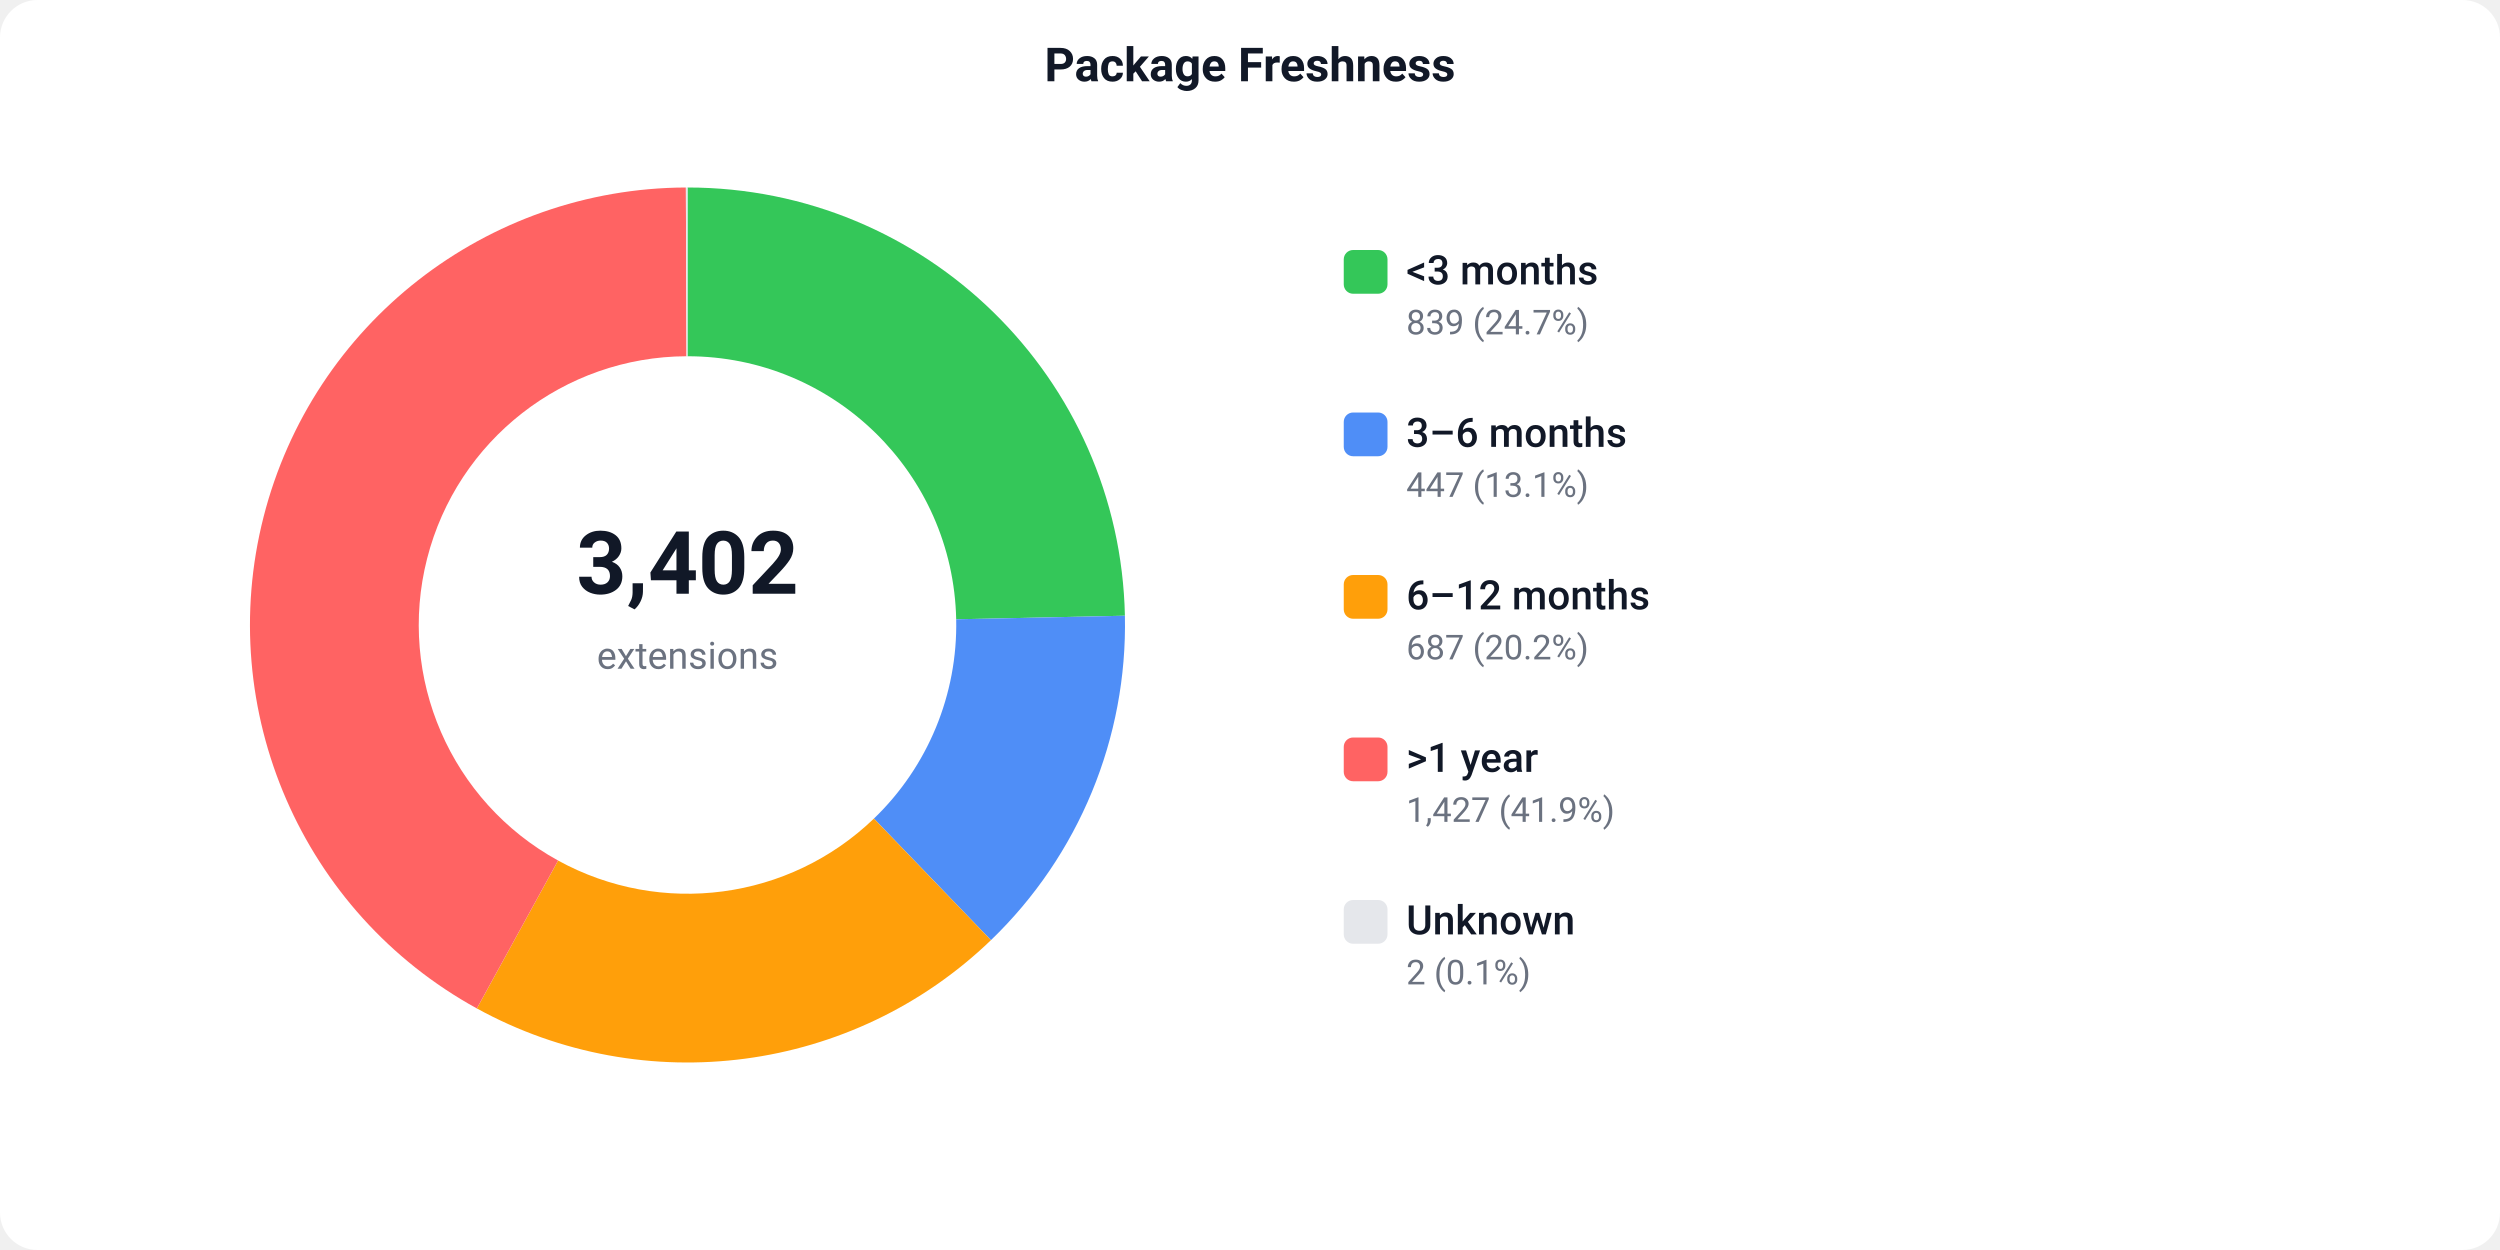
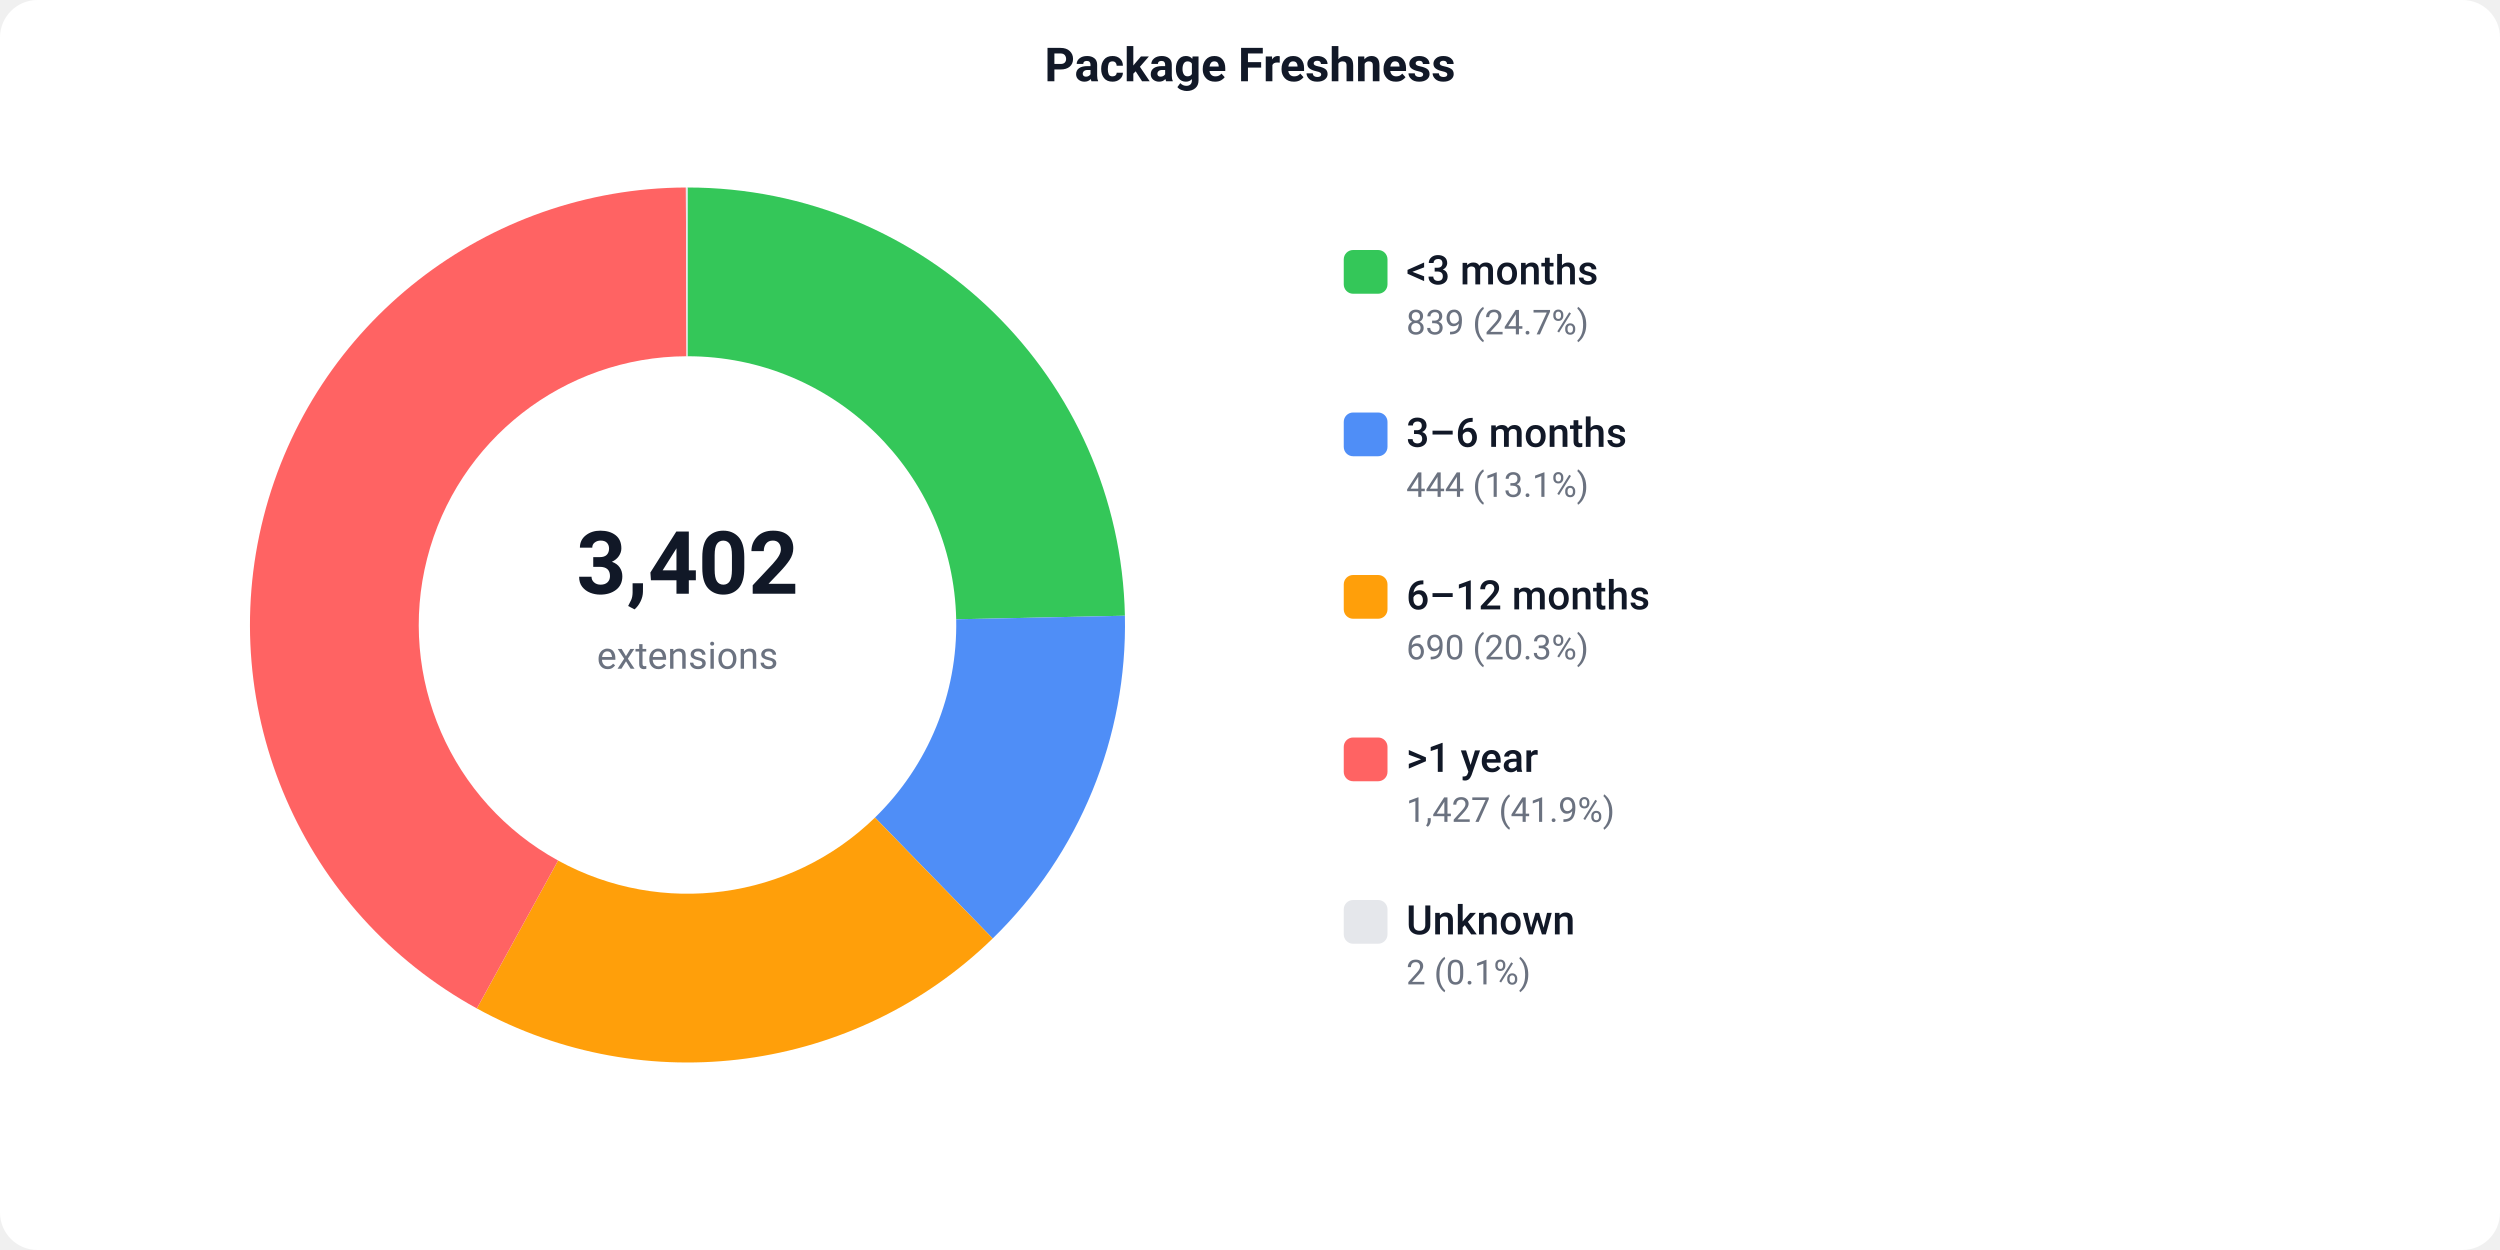
<svg xmlns="http://www.w3.org/2000/svg" width="800" height="400" viewBox="0 0 800 400">
  <defs>
    <style>text { font-family: -apple-system, BlinkMacSystemFont, 'Segoe UI', Roboto, sans-serif; }</style>
  </defs>
  <rect width="800" height="400" fill="#ffffff" rx="12" />
  <text x="400" y="26" text-anchor="middle" font-size="15" font-weight="600" fill="#111827">Package Freshness</text>
  <path d="M 220.00 60.00 A 140 140 0 0 1 359.97 197.03 L 305.98 198.17 A 86 86 0 0 0 220.00 114.00 Z" fill="#34C759" />
-   <path d="M 359.97 197.03 A 140 140 0 0 1 317.10 300.85 L 279.65 261.95 A 86 86 0 0 0 305.98 198.17 Z" fill="#4F8EF7" />
-   <path d="M 317.10 300.85 A 140 140 0 0 1 152.59 322.70 L 178.59 275.37 A 86 86 0 0 0 279.65 261.95 Z" fill="#FF9F0A" />
+   <path d="M 359.97 197.03 A 140 140 0 0 1 317.66 300.31 L 279.99 261.62 A 86 86 0 0 0 305.98 198.17 Z" fill="#4F8EF7" />
+   <path d="M 317.66 300.31 A 140 140 0 0 1 152.59 322.70 L 178.59 275.37 A 86 86 0 0 0 279.99 261.62 Z" fill="#FF9F0A" />
  <path d="M 152.59 322.70 A 140 140 0 0 1 219.48 60.00 L 219.68 114.00 A 86 86 0 0 0 178.59 275.37 Z" fill="#FF6363" />
  <path d="M 219.48 60.00 A 140 140 0 0 1 220.00 60.00 L 220.00 114.00 A 86 86 0 0 0 219.68 114.00 Z" fill="#e5e7eb" />
  <text x="220" y="190" text-anchor="middle" font-size="28" font-weight="700" fill="#111827">3,402</text>
  <text x="220" y="214" text-anchor="middle" font-size="12" fill="#6b7280">extensions</text>
  <rect x="430" y="80" width="14" height="14" fill="#34C759" rx="3" />
  <text x="450" y="91" font-size="13" font-weight="500" fill="#111827">&lt;3 months</text>
  <text x="450" y="107" font-size="11" fill="#6b7280">839 (24.7%)</text>
  <rect x="430" y="132" width="14" height="14" fill="#4F8EF7" rx="3" />
  <text x="450" y="143" font-size="13" font-weight="500" fill="#111827">3–6 months</text>
-   <text x="450" y="159" font-size="11" fill="#6b7280">447 (13.1%)</text>
+   <text x="450" y="159" font-size="11" fill="#6b7280">444 (13.1%)</text>
  <rect x="430" y="184" width="14" height="14" fill="#FF9F0A" rx="3" />
  <text x="450" y="195" font-size="13" font-weight="500" fill="#111827">6–12 months</text>
-   <text x="450" y="211" font-size="11" fill="#6b7280">687 (20.2%)</text>
+   <text x="450" y="211" font-size="11" fill="#6b7280">690 (20.3%)</text>
  <rect x="430" y="236" width="14" height="14" fill="#FF6363" rx="3" />
  <text x="450" y="247" font-size="13" font-weight="500" fill="#111827">&gt;1 year</text>
  <text x="450" y="263" font-size="11" fill="#6b7280">1,427 (41.9%)</text>
  <rect x="430" y="288" width="14" height="14" fill="#e5e7eb" rx="3" />
  <text x="450" y="299" font-size="13" font-weight="500" fill="#111827">Unknown</text>
  <text x="450" y="315" font-size="11" fill="#6b7280">2 (0.1%)</text>
</svg>
